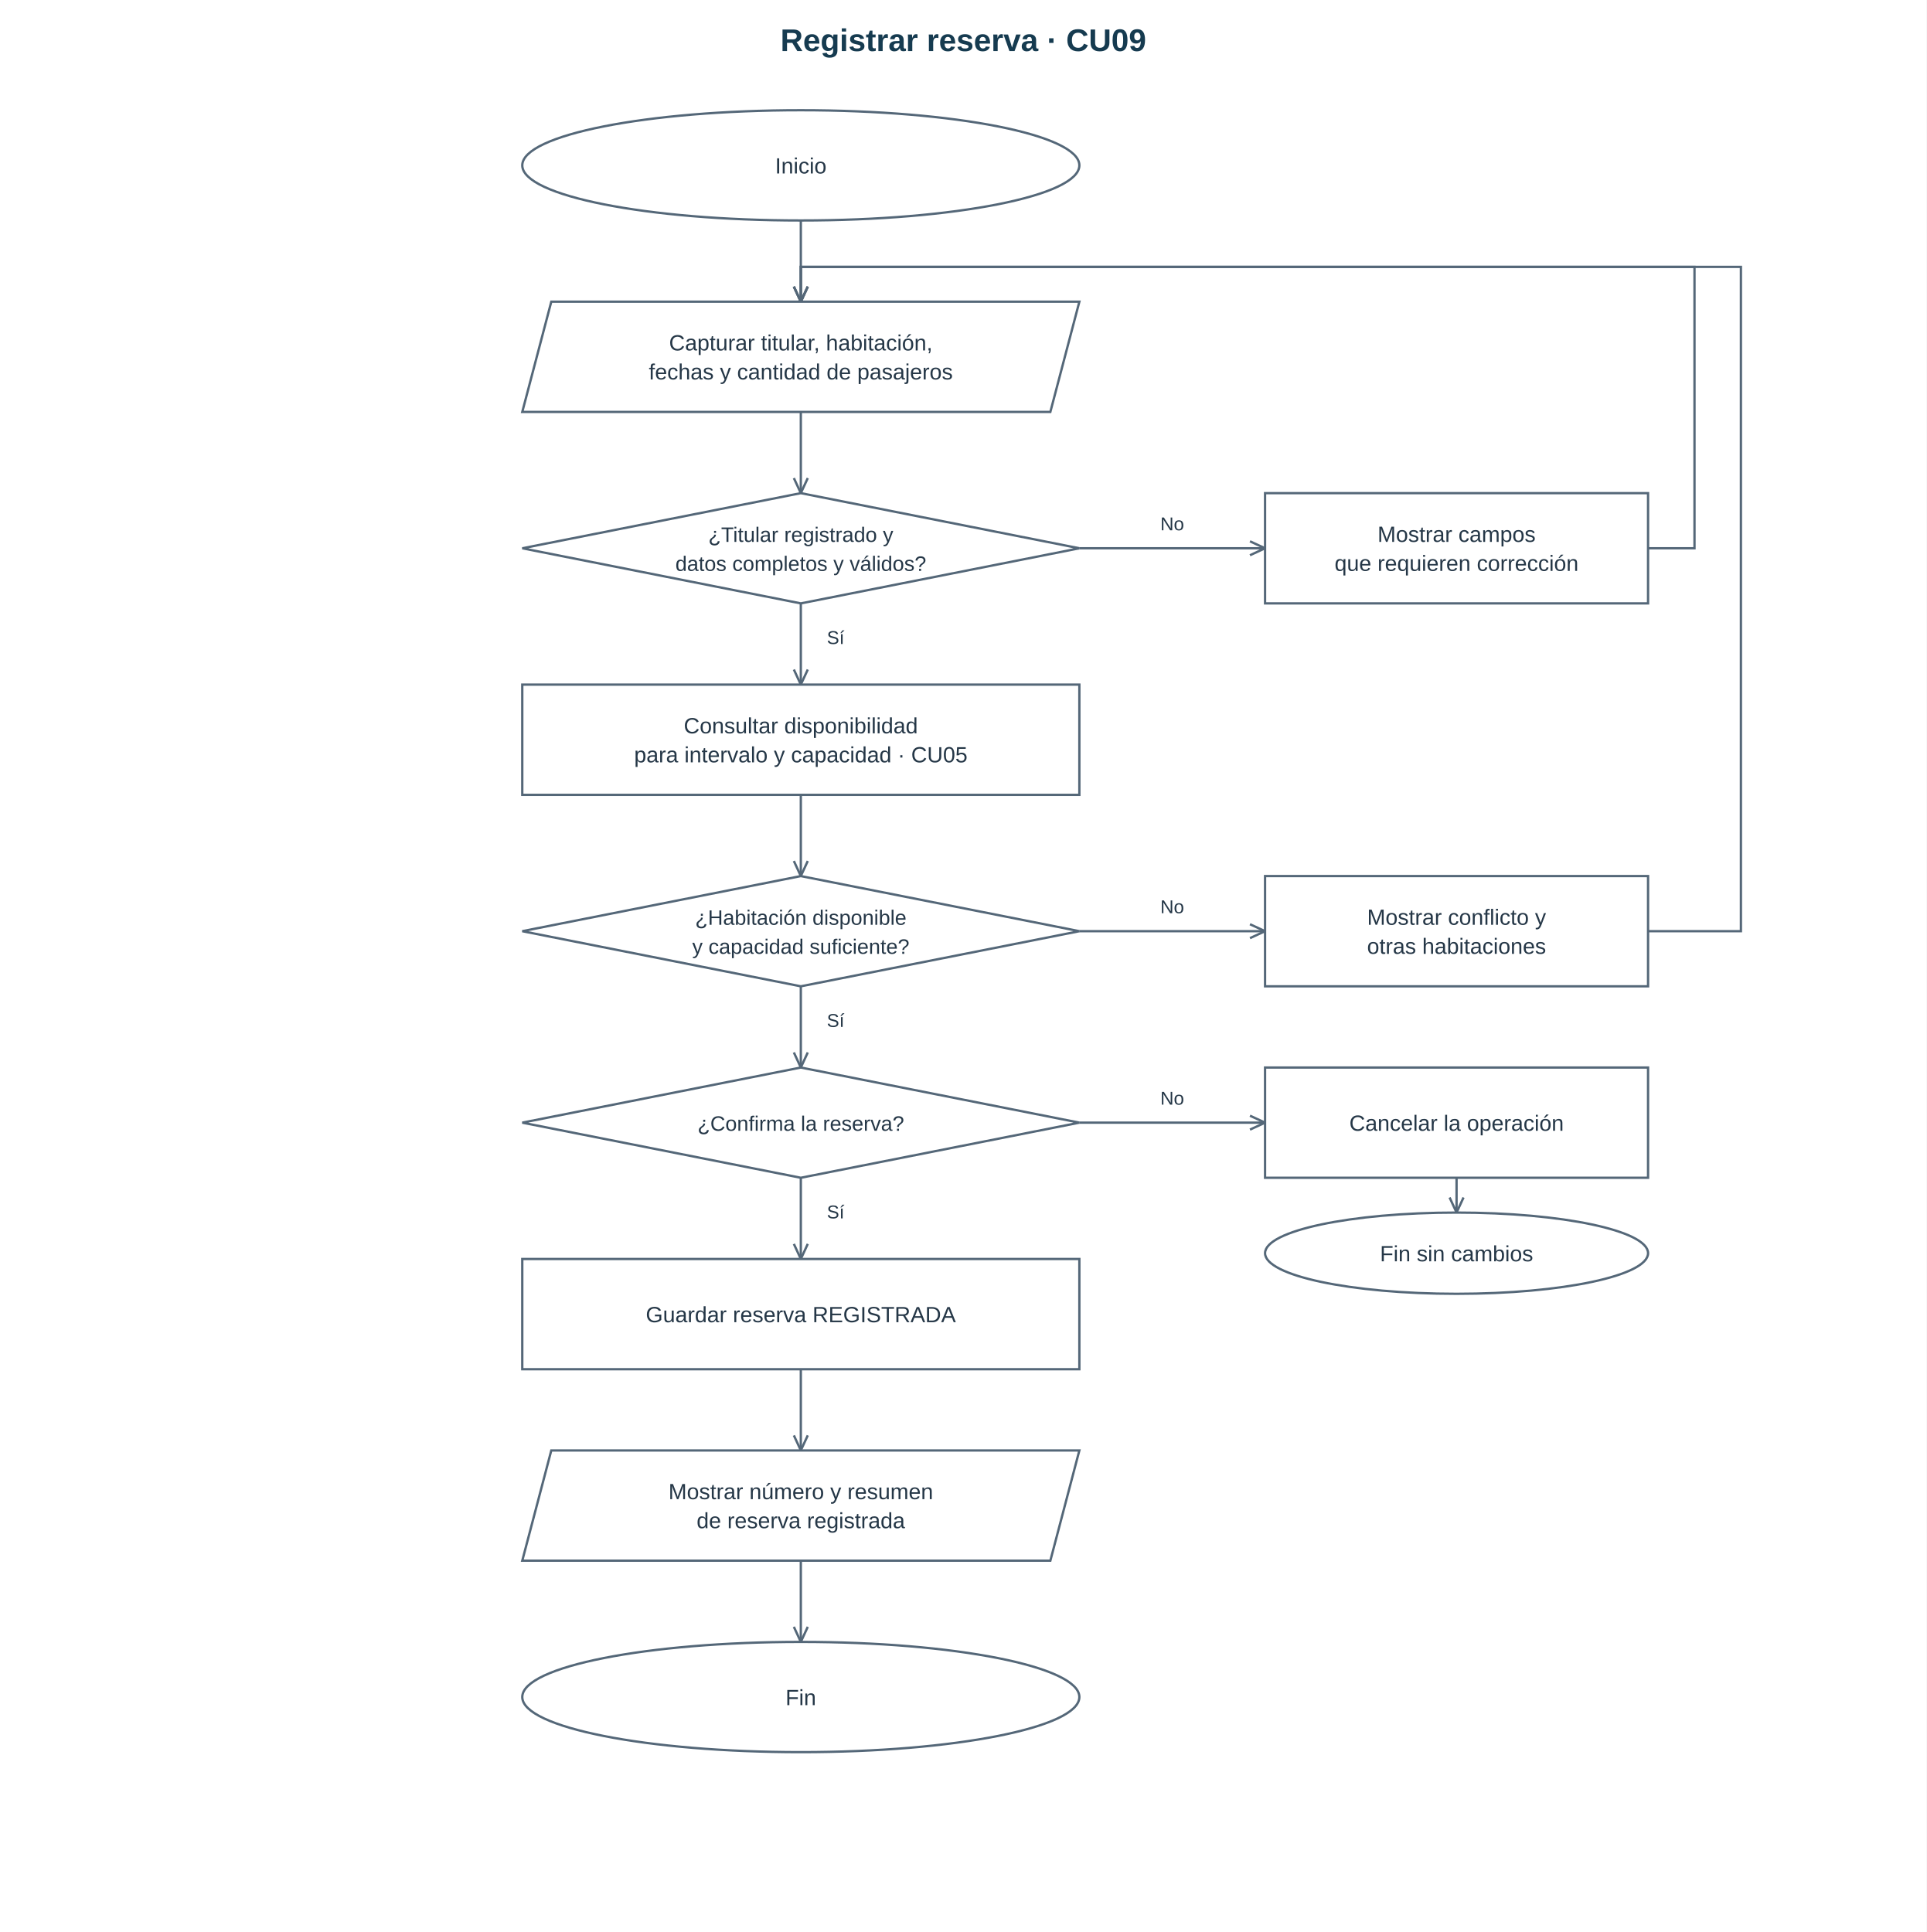
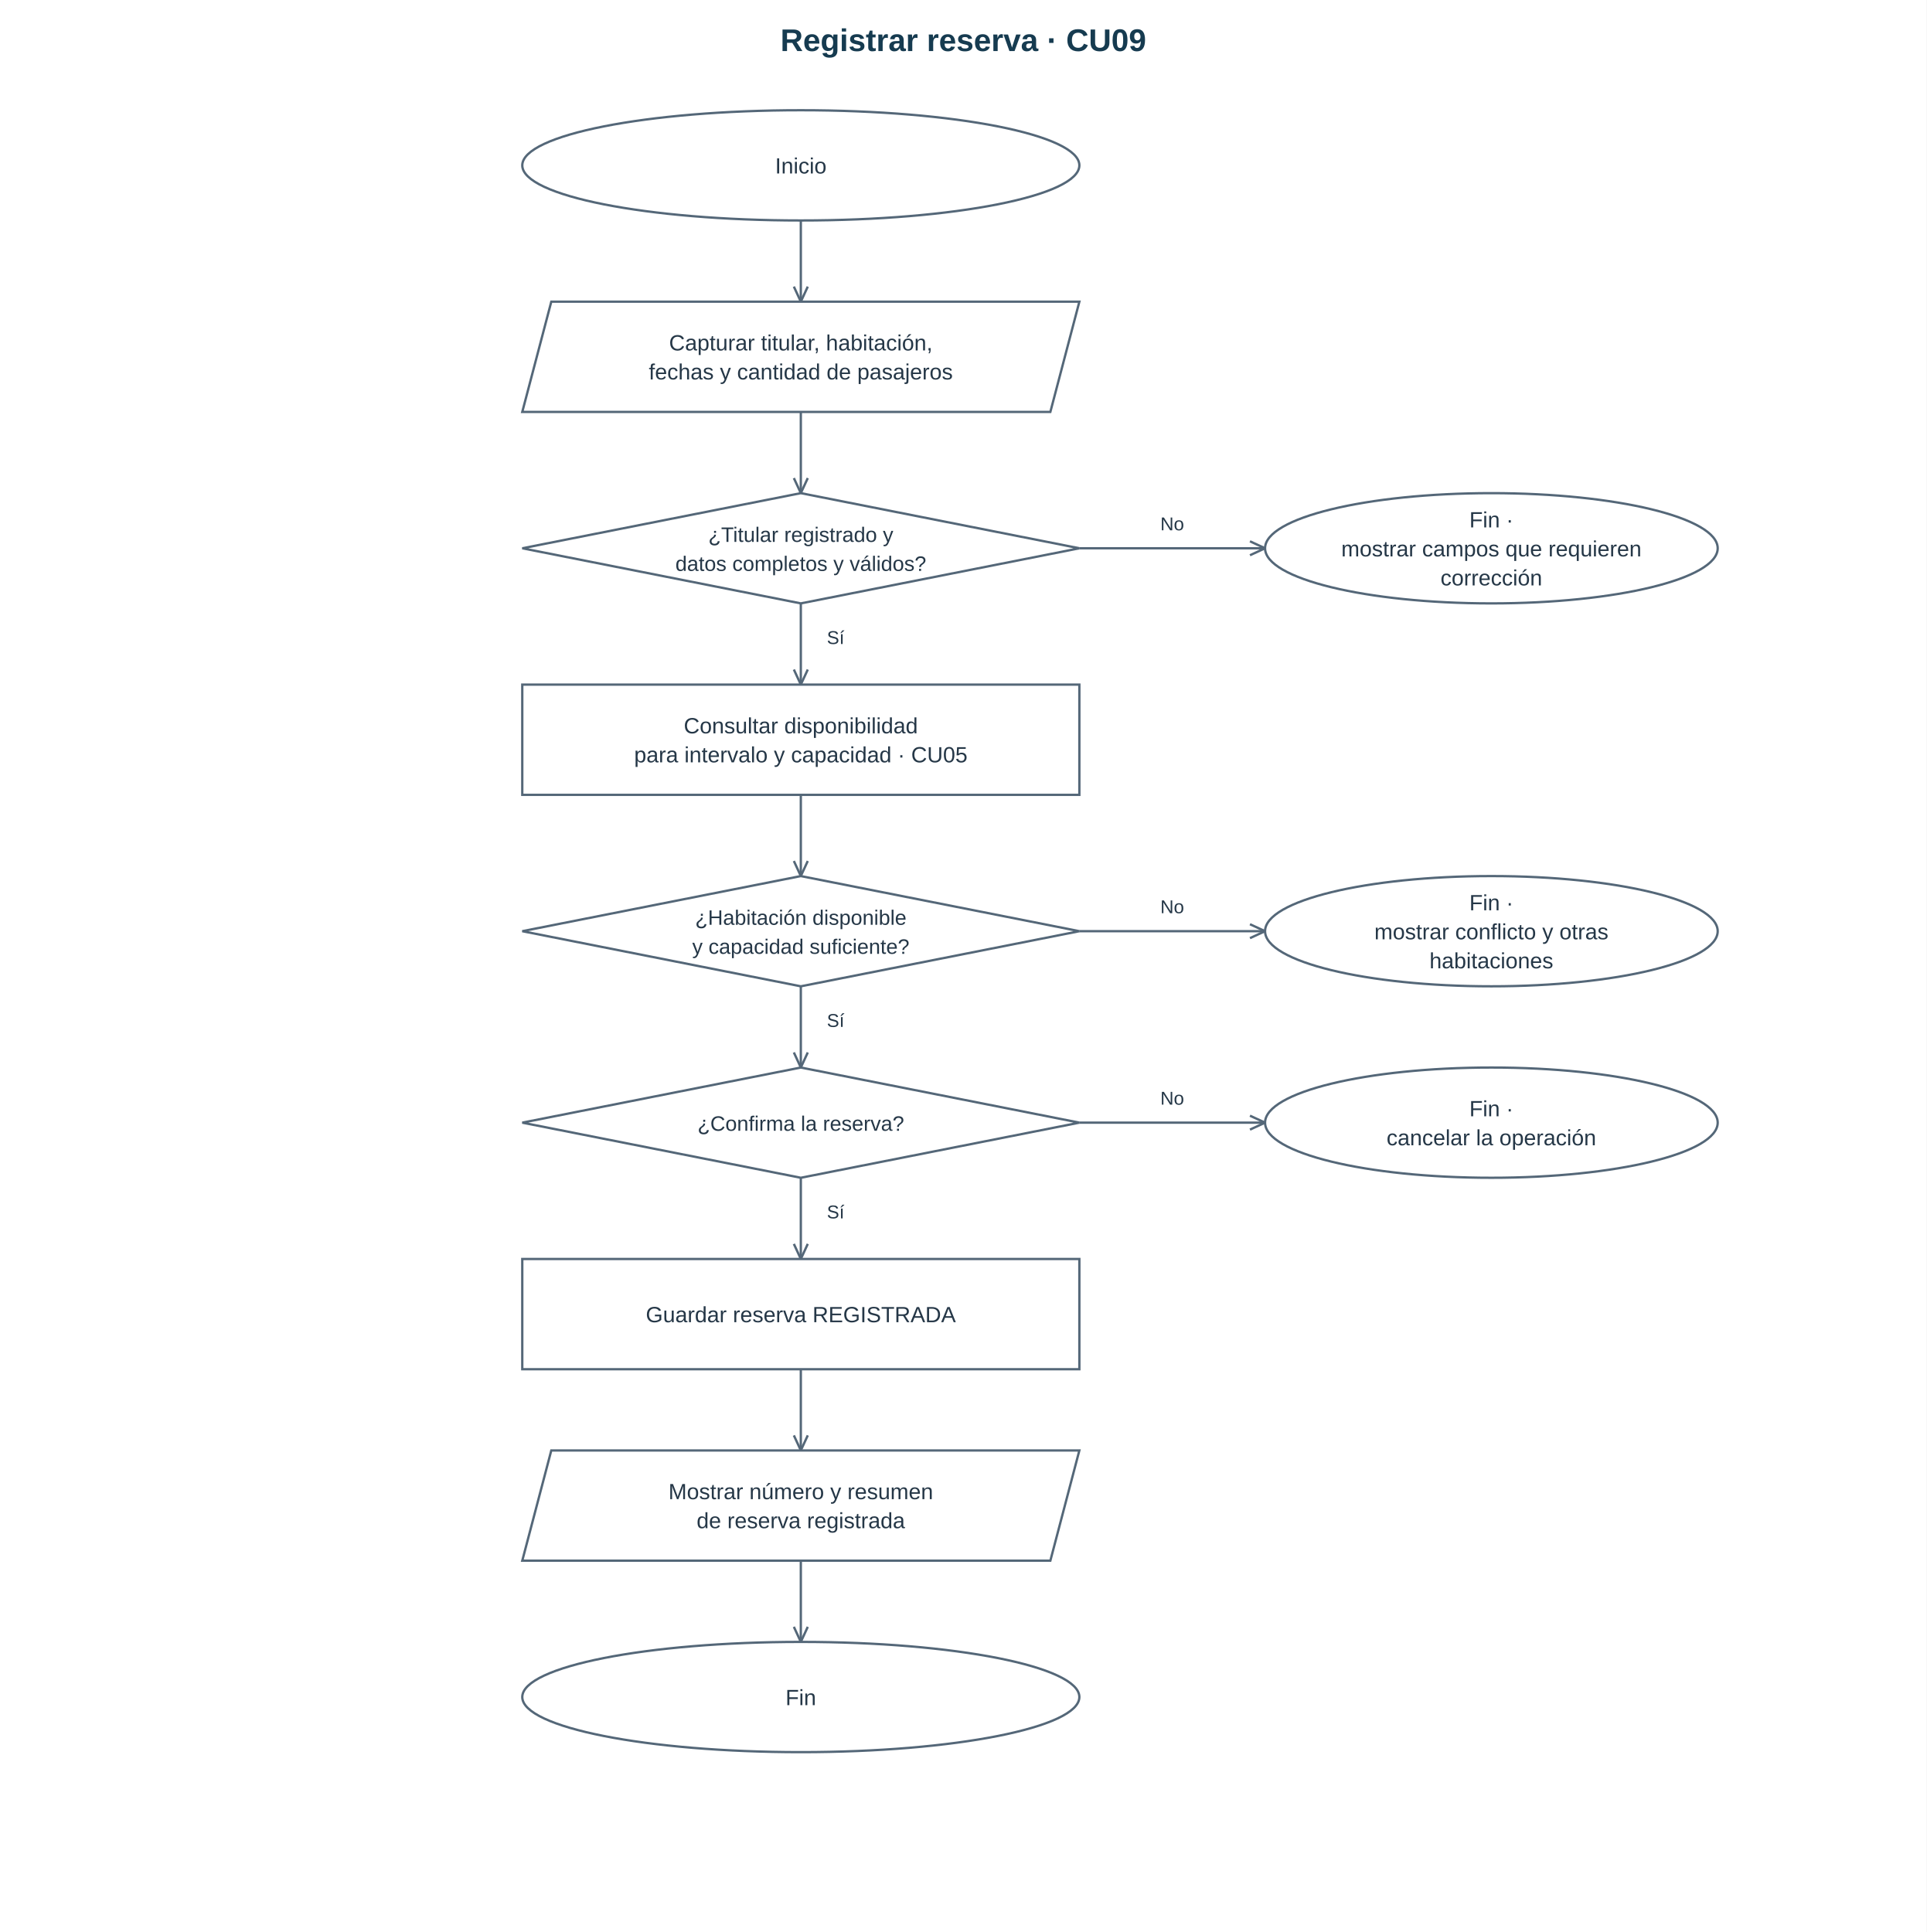
<svg xmlns="http://www.w3.org/2000/svg" width="1660" height="1665" viewBox="0 0 1660 1665">
  <rect width="100%" height="100%" fill="white" />
  <g font-family="Arial,sans-serif">
    <text x="830.0" y="44" font-size="27" text-anchor="middle" fill="#163b50" font-weight="bold">Registrar reserva · CU09</text>
    <path d="M690.0,190 L690.0,260" fill="none" stroke="#546778" stroke-width="2" />
    <path d="M684.0,247.0 L690.0,260 L696.0,247.0" fill="none" stroke="#546778" stroke-width="2" />
    <path d="M690.0,355 L690.0,425" fill="none" stroke="#546778" stroke-width="2" />
    <path d="M684.0,412.0 L690.0,425 L696.0,412.0" fill="none" stroke="#546778" stroke-width="2" />
    <path d="M690.0,520 L690.0,590" fill="none" stroke="#546778" stroke-width="2" />
    <path d="M684.0,577.0 L690.0,590 L696.0,577.0" fill="none" stroke="#546778" stroke-width="2" />
    <text x="720" y="555" font-size="16" text-anchor="middle" fill="#253747" font-weight="normal">Sí</text>
    <path d="M690.0,685 L690.0,755" fill="none" stroke="#546778" stroke-width="2" />
    <path d="M684.0,742.0 L690.0,755 L696.0,742.0" fill="none" stroke="#546778" stroke-width="2" />
    <path d="M690.0,850 L690.0,920" fill="none" stroke="#546778" stroke-width="2" />
    <path d="M684.0,907.0 L690.0,920 L696.0,907.0" fill="none" stroke="#546778" stroke-width="2" />
    <text x="720" y="885" font-size="16" text-anchor="middle" fill="#253747" font-weight="normal">Sí</text>
    <path d="M690.0,1015 L690.0,1085" fill="none" stroke="#546778" stroke-width="2" />
    <path d="M684.0,1072.0 L690.0,1085 L696.0,1072.0" fill="none" stroke="#546778" stroke-width="2" />
    <text x="720" y="1050" font-size="16" text-anchor="middle" fill="#253747" font-weight="normal">Sí</text>
    <path d="M690.0,1180 L690.0,1250" fill="none" stroke="#546778" stroke-width="2" />
    <path d="M684.0,1237.0 L690.0,1250 L696.0,1237.0" fill="none" stroke="#546778" stroke-width="2" />
    <path d="M690.0,1345 L690.0,1415" fill="none" stroke="#546778" stroke-width="2" />
    <path d="M684.0,1402.0 L690.0,1415 L696.0,1402.0" fill="none" stroke="#546778" stroke-width="2" />
    <path d="M930,472.5 L1090,472.5" fill="none" stroke="#546778" stroke-width="2" />
    <path d="M1077.0,478.5 L1090,472.5 L1077.0,466.5" fill="none" stroke="#546778" stroke-width="2" />
    <text x="1010" y="457" font-size="16" text-anchor="middle" fill="#253747" font-weight="normal">No</text>
-     <path d="M1420,472.5 L1460,472.5 L1460,230 L690,230 L690.0,260" fill="none" stroke="#546778" stroke-width="2" />
-     <path d="M684.0,247.0 L690.0,260 L696.0,247.0" fill="none" stroke="#546778" stroke-width="2" />
    <path d="M930,802.5 L1090,802.5" fill="none" stroke="#546778" stroke-width="2" />
    <path d="M1077.0,808.5 L1090,802.5 L1077.0,796.5" fill="none" stroke="#546778" stroke-width="2" />
    <text x="1010" y="787" font-size="16" text-anchor="middle" fill="#253747" font-weight="normal">No</text>
-     <path d="M1420,802.5 L1500,802.5 L1500,230 L690,230 L690.0,260" fill="none" stroke="#546778" stroke-width="2" />
-     <path d="M684.0,247.0 L690.0,260 L696.0,247.0" fill="none" stroke="#546778" stroke-width="2" />
    <path d="M930,967.5 L1090,967.5" fill="none" stroke="#546778" stroke-width="2" />
    <path d="M1077.0,973.5 L1090,967.5 L1077.0,961.5" fill="none" stroke="#546778" stroke-width="2" />
    <text x="1010" y="952" font-size="16" text-anchor="middle" fill="#253747" font-weight="normal">No</text>
-     <path d="M1255.0,1015 L1255.0,1045" fill="none" stroke="#546778" stroke-width="2" />
-     <path d="M1249.0,1032.0 L1255.0,1045 L1261.0,1032.0" fill="none" stroke="#546778" stroke-width="2" />
    <ellipse cx="690.0" cy="142.5" rx="240.0" ry="47.5" fill="#ffffff" stroke="#546778" stroke-width="2" />
    <text x="690.0" y="149.5" font-size="19" text-anchor="middle" fill="#253747" font-weight="normal">Inicio</text>
    <path d="M475,260 L930,260 L905,355 L450,355 Z" fill="#ffffff" stroke="#546778" stroke-width="2" />
    <text x="690.0" y="302.0" font-size="19" text-anchor="middle" fill="#253747" font-weight="normal">Capturar titular, habitación,</text>
    <text x="690.0" y="327.0" font-size="19" text-anchor="middle" fill="#253747" font-weight="normal">fechas y cantidad de pasajeros</text>
    <path d="M690.0,425 L930,472.5 L690.0,520 L450,472.5 Z" fill="#ffffff" stroke="#546778" stroke-width="2" />
    <text x="690.0" y="467.0" font-size="18" text-anchor="middle" fill="#253747" font-weight="normal">¿Titular registrado y</text>
    <text x="690.0" y="492.0" font-size="18" text-anchor="middle" fill="#253747" font-weight="normal">datos completos y válidos?</text>
    <path d="M450,590 L930,590 L930,685 L450,685 Z" fill="#ffffff" stroke="#546778" stroke-width="2" />
    <text x="690.0" y="632.0" font-size="19" text-anchor="middle" fill="#253747" font-weight="normal">Consultar disponibilidad</text>
    <text x="690.0" y="657.0" font-size="19" text-anchor="middle" fill="#253747" font-weight="normal">para intervalo y capacidad · CU05</text>
    <path d="M690.0,755 L930,802.5 L690.0,850 L450,802.5 Z" fill="#ffffff" stroke="#546778" stroke-width="2" />
    <text x="690.0" y="797.0" font-size="18" text-anchor="middle" fill="#253747" font-weight="normal">¿Habitación disponible</text>
    <text x="690.0" y="822.0" font-size="18" text-anchor="middle" fill="#253747" font-weight="normal">y capacidad suficiente?</text>
    <path d="M690.0,920 L930,967.5 L690.0,1015 L450,967.5 Z" fill="#ffffff" stroke="#546778" stroke-width="2" />
    <text x="690.0" y="974.5" font-size="18" text-anchor="middle" fill="#253747" font-weight="normal">¿Confirma la reserva?</text>
    <path d="M450,1085 L930,1085 L930,1180 L450,1180 Z" fill="#ffffff" stroke="#546778" stroke-width="2" />
    <text x="690.0" y="1139.5" font-size="19" text-anchor="middle" fill="#253747" font-weight="normal">Guardar reserva REGISTRADA</text>
    <path d="M475,1250 L930,1250 L905,1345 L450,1345 Z" fill="#ffffff" stroke="#546778" stroke-width="2" />
    <text x="690.0" y="1292.0" font-size="19" text-anchor="middle" fill="#253747" font-weight="normal">Mostrar número y resumen</text>
    <text x="690.0" y="1317.0" font-size="19" text-anchor="middle" fill="#253747" font-weight="normal">de reserva registrada</text>
    <ellipse cx="690.0" cy="1462.5" rx="240.0" ry="47.5" fill="#ffffff" stroke="#546778" stroke-width="2" />
    <text x="690.0" y="1469.5" font-size="19" text-anchor="middle" fill="#253747" font-weight="normal">Fin</text>
-     <path d="M1090,425 L1420,425 L1420,520 L1090,520 Z" fill="#ffffff" stroke="#546778" stroke-width="2" />
-     <text x="1255.0" y="467.0" font-size="19" text-anchor="middle" fill="#253747" font-weight="normal">Mostrar campos</text>
-     <text x="1255.0" y="492.0" font-size="19" text-anchor="middle" fill="#253747" font-weight="normal">que requieren corrección</text>
-     <path d="M1090,755 L1420,755 L1420,850 L1090,850 Z" fill="#ffffff" stroke="#546778" stroke-width="2" />
-     <text x="1255.0" y="797.0" font-size="19" text-anchor="middle" fill="#253747" font-weight="normal">Mostrar conflicto y</text>
-     <text x="1255.0" y="822.0" font-size="19" text-anchor="middle" fill="#253747" font-weight="normal">otras habitaciones</text>
-     <path d="M1090,920 L1420,920 L1420,1015 L1090,1015 Z" fill="#ffffff" stroke="#546778" stroke-width="2" />
-     <text x="1255.0" y="974.5" font-size="19" text-anchor="middle" fill="#253747" font-weight="normal">Cancelar la operación</text>
-     <ellipse cx="1255.0" cy="1080.0" rx="165.0" ry="35.0" fill="#ffffff" stroke="#546778" stroke-width="2" />
-     <text x="1255.0" y="1087.0" font-size="19" text-anchor="middle" fill="#253747" font-weight="normal">Fin sin cambios</text>
+     <ellipse cx="1285.0" cy="472.5" rx="195.0" ry="47.5" fill="#ffffff" stroke="#546778" stroke-width="2" />
+     <text x="1285.0" y="454.5" font-size="19" text-anchor="middle" fill="#253747" font-weight="normal">Fin ·</text>
+     <text x="1285.0" y="479.5" font-size="19" text-anchor="middle" fill="#253747" font-weight="normal">mostrar campos que requieren</text>
+     <text x="1285.0" y="504.5" font-size="19" text-anchor="middle" fill="#253747" font-weight="normal">corrección</text>
+     <ellipse cx="1285.0" cy="802.5" rx="195.0" ry="47.5" fill="#ffffff" stroke="#546778" stroke-width="2" />
+     <text x="1285.0" y="784.5" font-size="19" text-anchor="middle" fill="#253747" font-weight="normal">Fin ·</text>
+     <text x="1285.0" y="809.5" font-size="19" text-anchor="middle" fill="#253747" font-weight="normal">mostrar conflicto y otras</text>
+     <text x="1285.0" y="834.5" font-size="19" text-anchor="middle" fill="#253747" font-weight="normal">habitaciones</text>
+     <ellipse cx="1285.0" cy="967.5" rx="195.0" ry="47.5" fill="#ffffff" stroke="#546778" stroke-width="2" />
+     <text x="1285.0" y="962.0" font-size="19" text-anchor="middle" fill="#253747" font-weight="normal">Fin ·</text>
+     <text x="1285.0" y="987.0" font-size="19" text-anchor="middle" fill="#253747" font-weight="normal">cancelar la operación</text>
  </g>
</svg>
